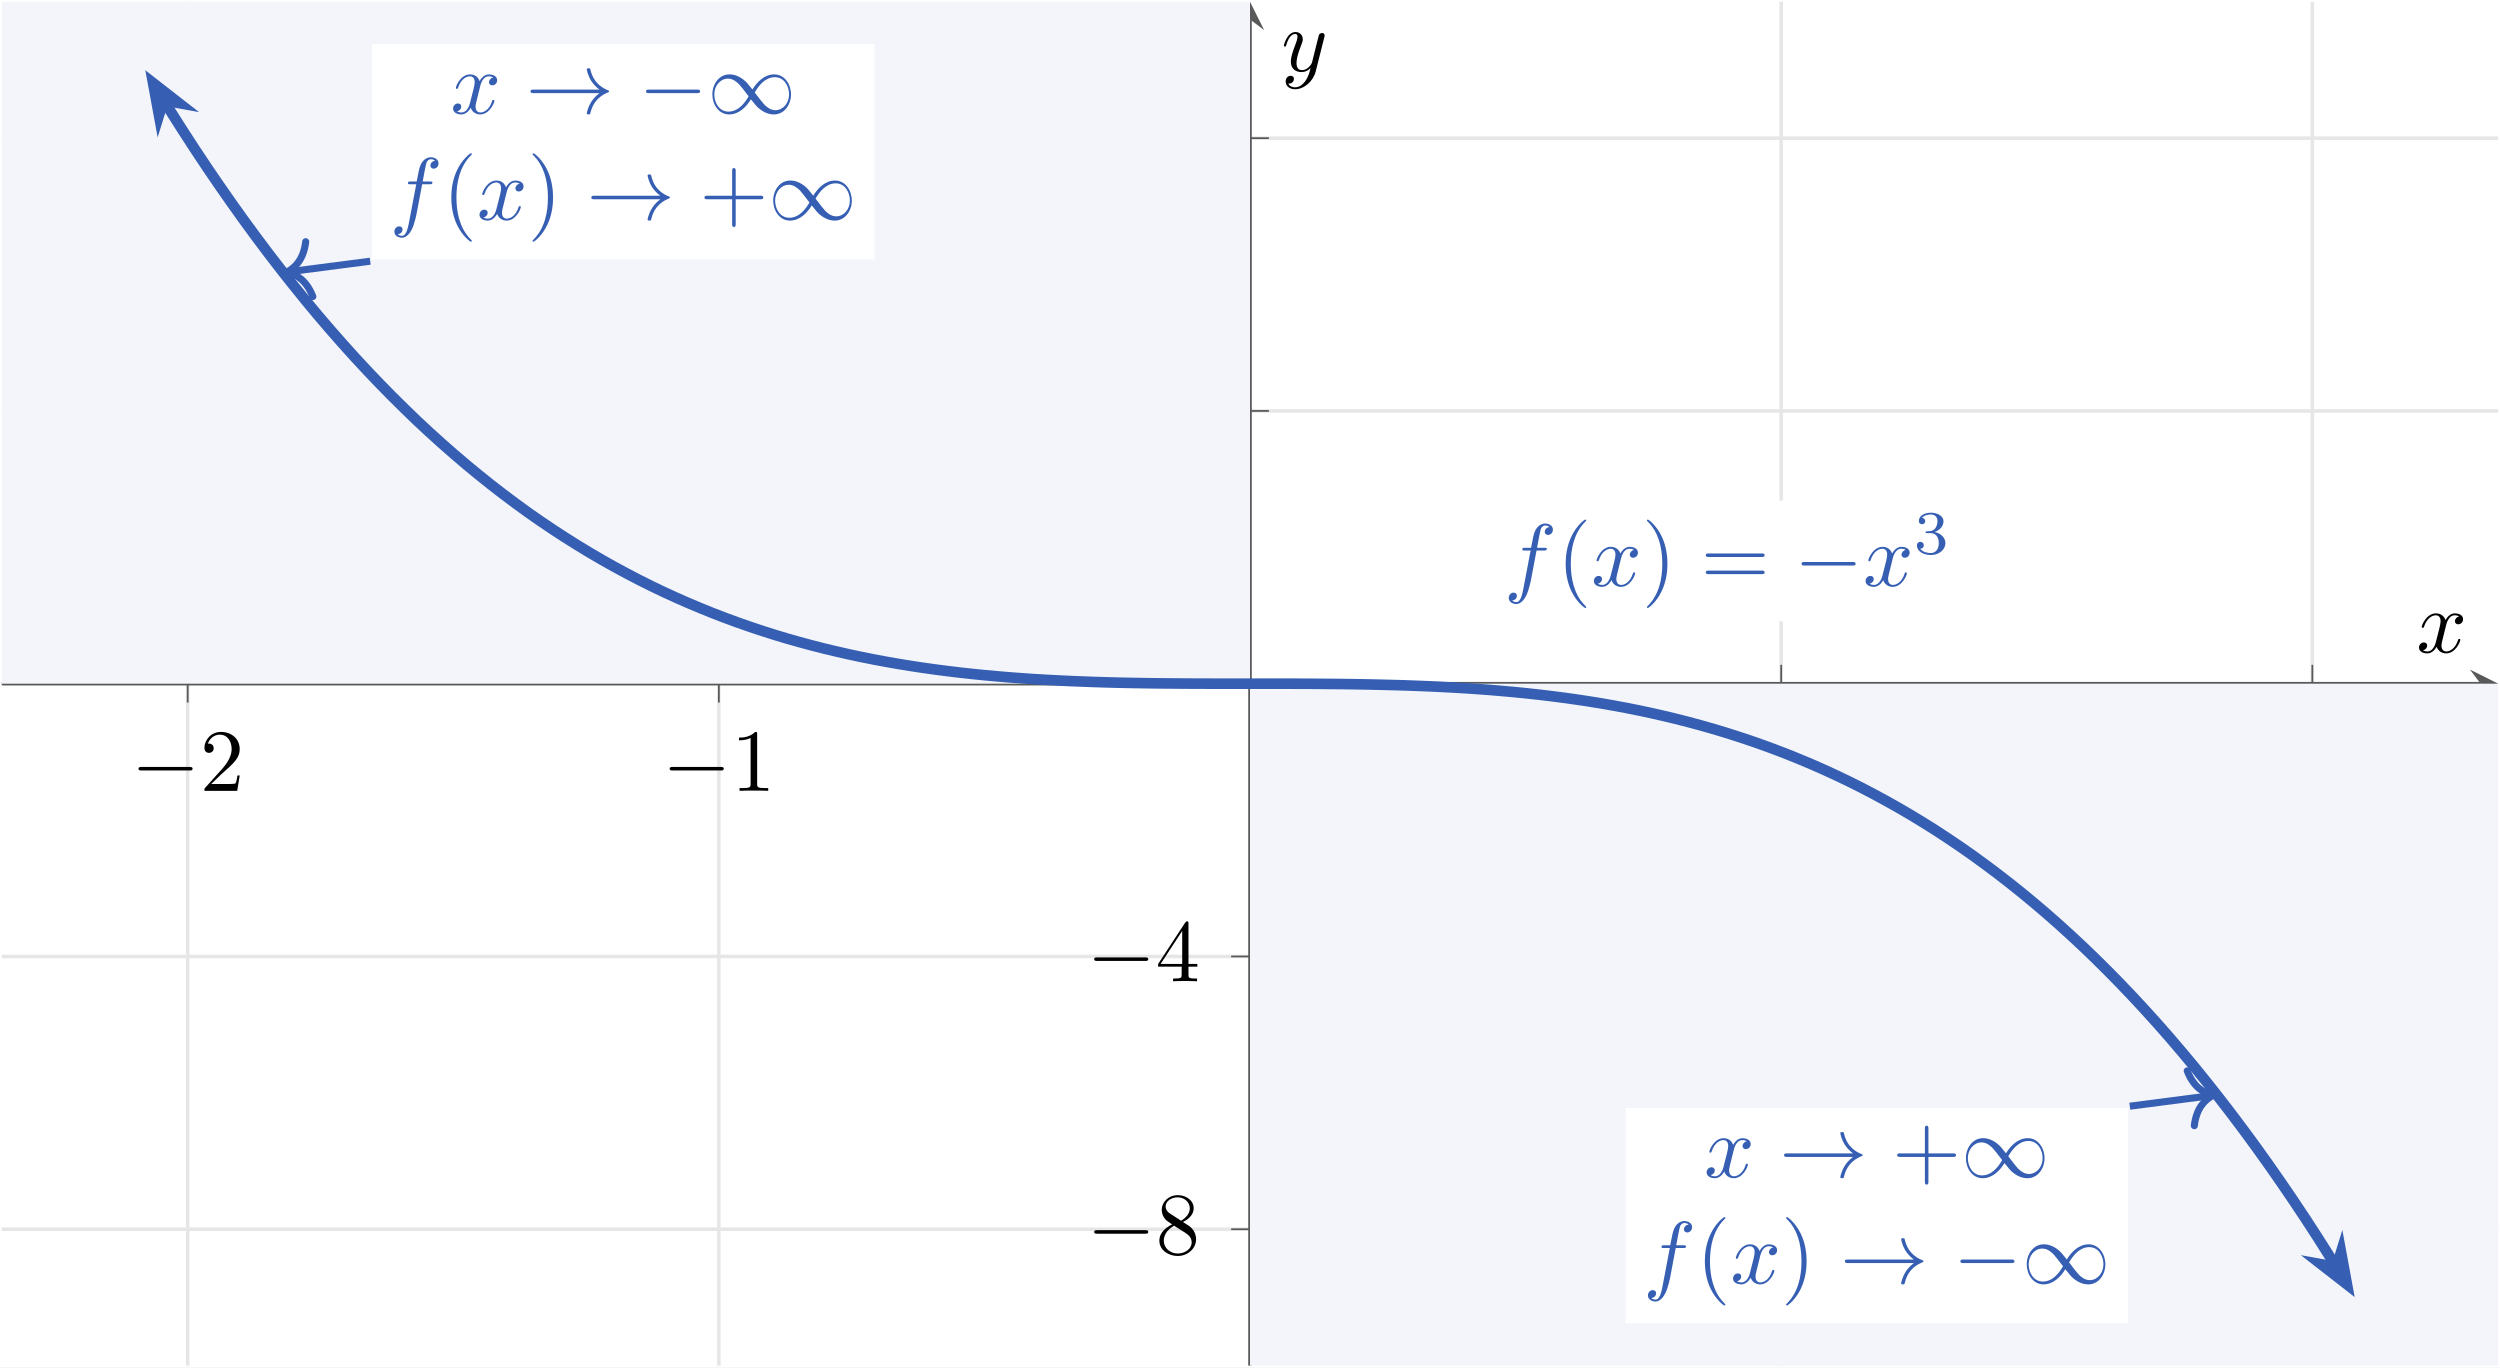
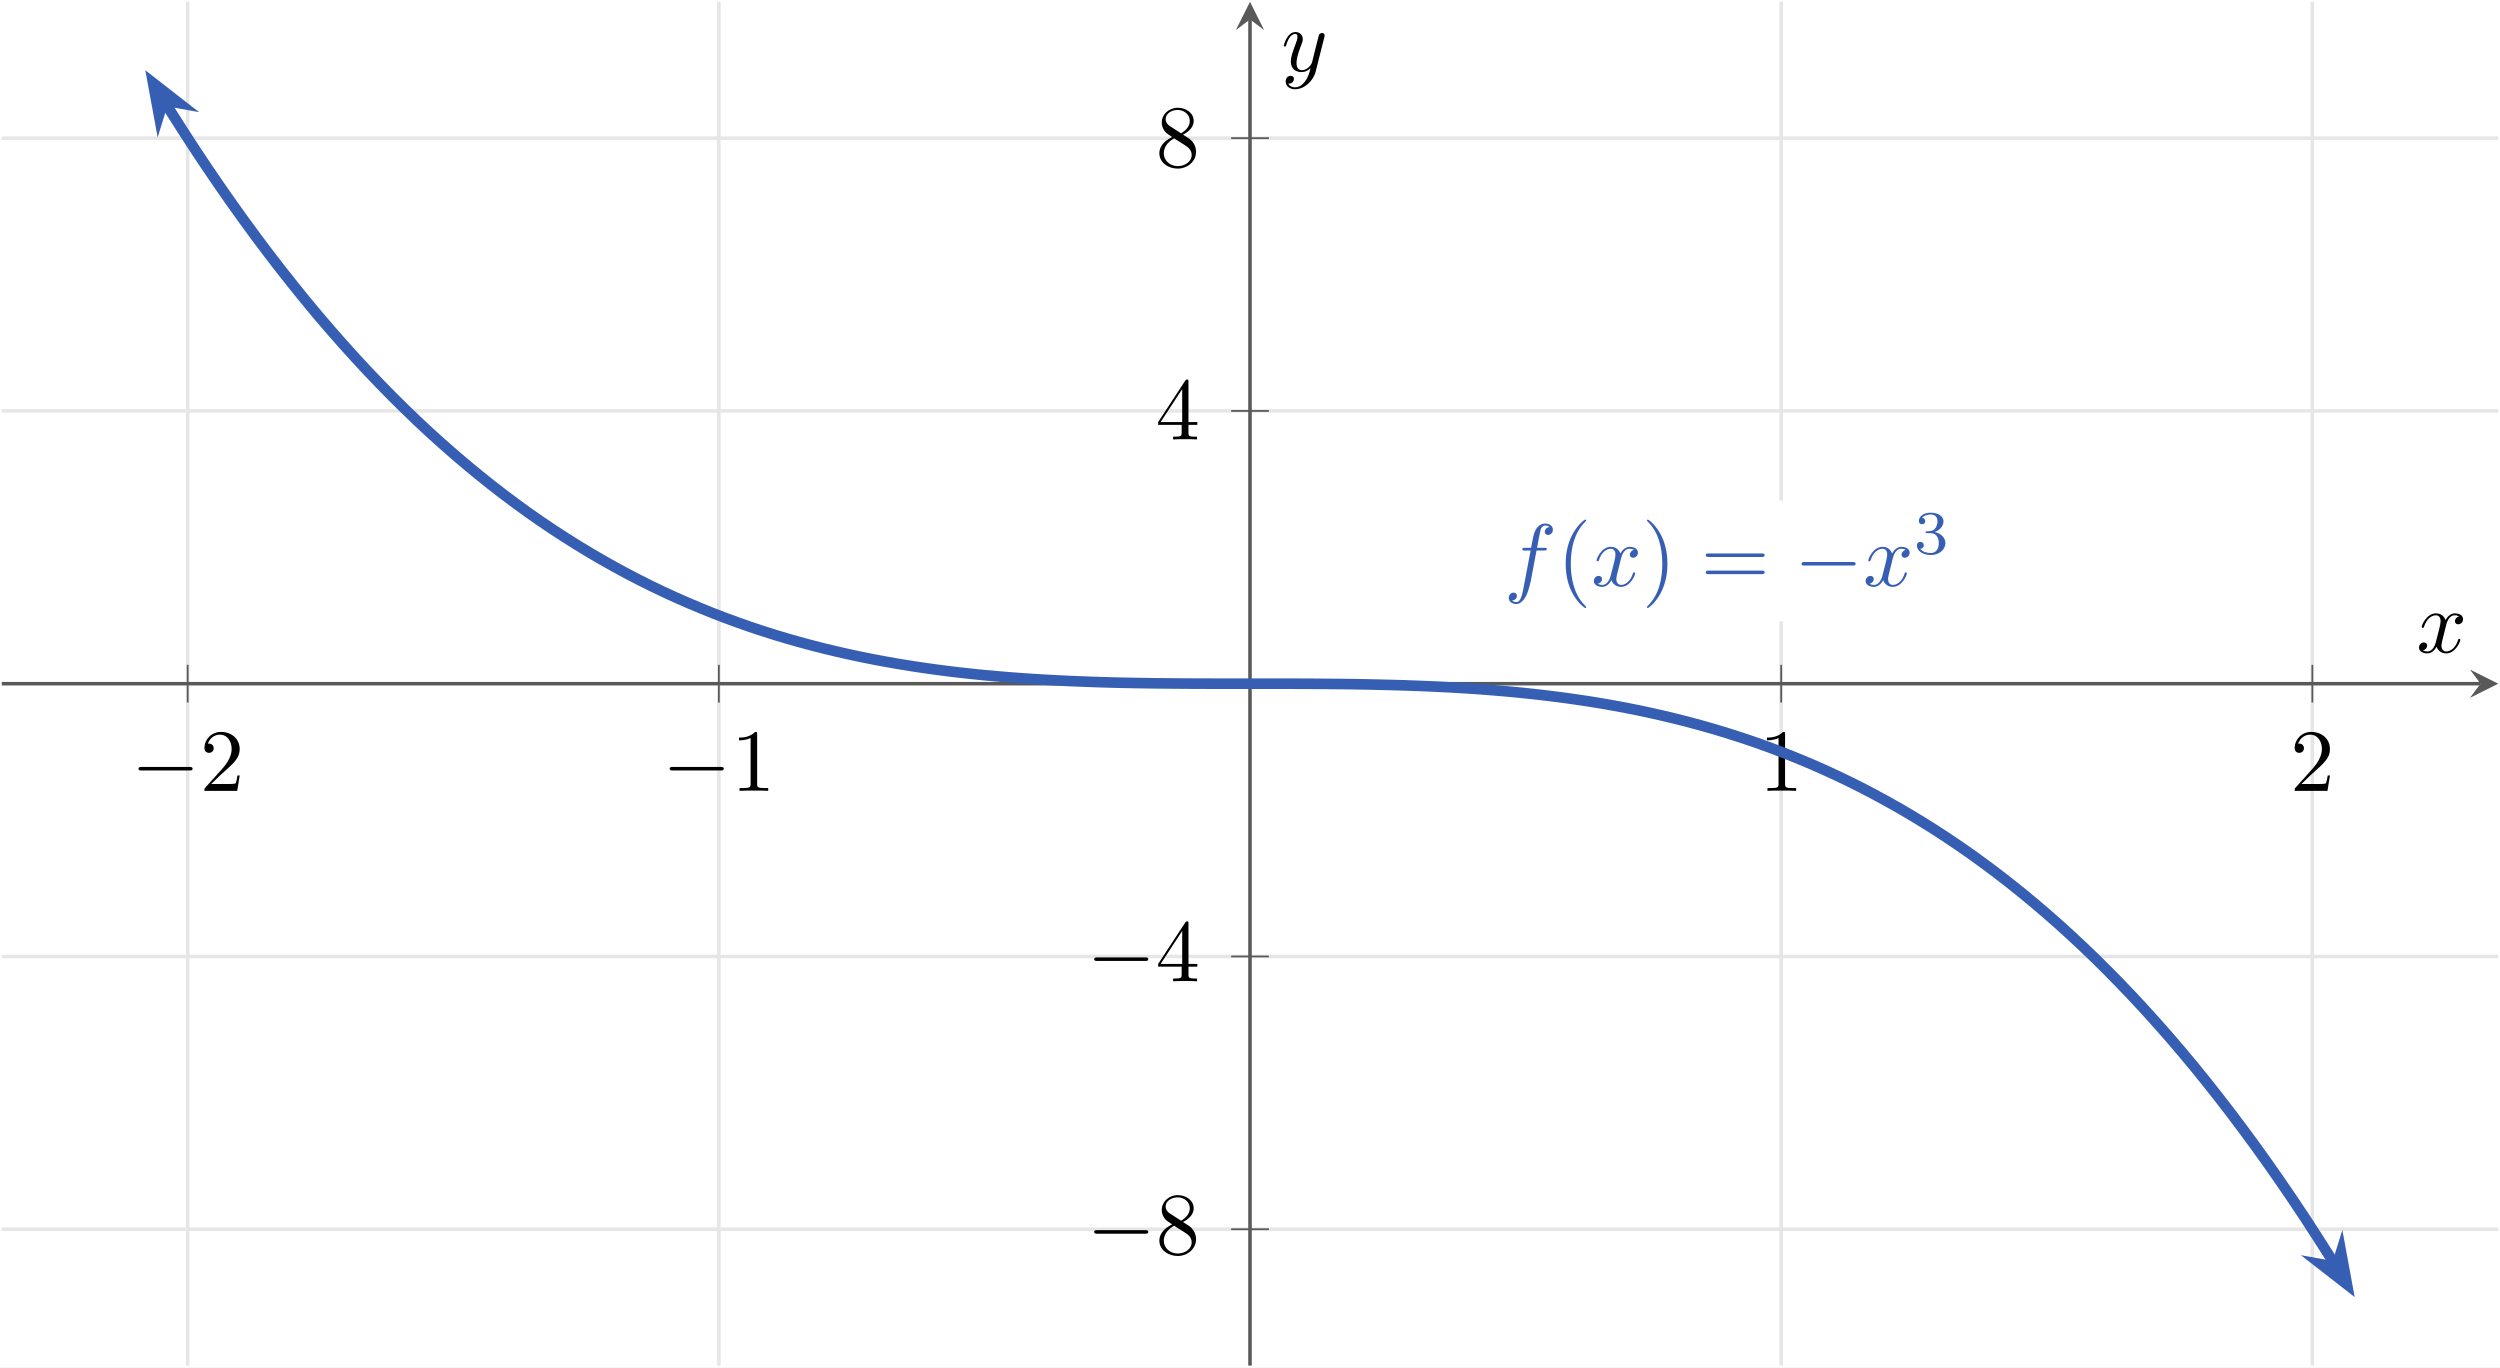
<svg xmlns="http://www.w3.org/2000/svg" xmlns:xlink="http://www.w3.org/1999/xlink" version="1.1" width="281.547pt" height="153.993pt" viewBox="-67.02 -67.02 281.547 153.993">
  <rect x="-67.02" y="-67.02" width="281.547" height="153.993" fill="white" />
  <defs>
    <path id="g0-0" d="M6.565-2.291C6.735-2.291 6.914-2.291 6.914-2.491S6.735-2.69 6.565-2.69H1.176C1.006-2.69 .827-2.69 .827-2.491S1.006-2.291 1.176-2.291H6.565Z" />
-     <path id="g0-33" d="M8.309-2.291C7.761-1.873 7.492-1.465 7.412-1.335C6.964-.648 6.884-.02 6.884-.01C6.884 .11 7.004 .11 7.083 .11C7.253 .11 7.263 .09 7.303-.09C7.532-1.066 8.12-1.903 9.245-2.361C9.365-2.401 9.395-2.421 9.395-2.491S9.335-2.59 9.315-2.6C8.877-2.77 7.671-3.268 7.293-4.941C7.263-5.061 7.253-5.091 7.083-5.091C7.004-5.091 6.884-5.091 6.884-4.971C6.884-4.951 6.974-4.324 7.392-3.656C7.592-3.357 7.88-3.009 8.309-2.69H.907C.727-2.69 .548-2.69 .548-2.491S.727-2.291 .907-2.291H8.309Z" />
-     <path id="g0-49" d="M5.061-2.7C4.523-3.377 4.403-3.527 4.095-3.776C3.537-4.224 2.979-4.403 2.471-4.403C1.305-4.403 .548-3.308 .548-2.142C.548-.996 1.285 .11 2.431 .11S4.403-.797 4.892-1.594C5.43-.917 5.549-.767 5.858-.518C6.416-.07 6.974 .11 7.482 .11C8.648 .11 9.405-.986 9.405-2.152C9.405-3.298 8.667-4.403 7.522-4.403S5.549-3.497 5.061-2.7ZM5.32-2.361C5.729-3.078 6.466-4.085 7.592-4.085C8.648-4.085 9.186-3.049 9.186-2.152C9.186-1.176 8.518-.369 7.641-.369C7.064-.369 6.615-.787 6.406-.996C6.157-1.265 5.928-1.574 5.32-2.361ZM4.633-1.933C4.224-1.215 3.487-.209 2.361-.209C1.305-.209 .767-1.245 .767-2.142C.767-3.118 1.435-3.925 2.311-3.925C2.889-3.925 3.337-3.507 3.547-3.298C3.796-3.029 4.025-2.72 4.633-1.933Z" />
    <path id="g1-102" d="M3.656-3.985H4.513C4.712-3.985 4.812-3.985 4.812-4.184C4.812-4.294 4.712-4.294 4.543-4.294H3.716L3.925-5.43C3.965-5.639 4.105-6.346 4.164-6.466C4.254-6.655 4.423-6.804 4.633-6.804C4.672-6.804 4.932-6.804 5.121-6.625C4.682-6.585 4.583-6.237 4.583-6.087C4.583-5.858 4.762-5.738 4.951-5.738C5.21-5.738 5.499-5.958 5.499-6.336C5.499-6.795 5.041-7.024 4.633-7.024C4.294-7.024 3.666-6.844 3.367-5.858C3.308-5.649 3.278-5.549 3.039-4.294H2.351C2.162-4.294 2.052-4.294 2.052-4.105C2.052-3.985 2.142-3.985 2.331-3.985H2.989L2.242-.05C2.062 .917 1.893 1.823 1.375 1.823C1.335 1.823 1.086 1.823 .897 1.644C1.355 1.614 1.445 1.255 1.445 1.106C1.445 .877 1.265 .757 1.076 .757C.817 .757 .528 .976 .528 1.355C.528 1.803 .966 2.042 1.375 2.042C1.923 2.042 2.321 1.455 2.501 1.076C2.819 .448 3.049-.757 3.059-.827L3.656-3.985Z" />
    <path id="g1-120" d="M3.328-3.009C3.387-3.268 3.616-4.184 4.314-4.184C4.364-4.184 4.603-4.184 4.812-4.055C4.533-4.005 4.334-3.756 4.334-3.517C4.334-3.357 4.443-3.168 4.712-3.168C4.932-3.168 5.25-3.347 5.25-3.746C5.25-4.264 4.663-4.403 4.324-4.403C3.746-4.403 3.397-3.875 3.278-3.646C3.029-4.304 2.491-4.403 2.202-4.403C1.166-4.403 .598-3.118 .598-2.869C.598-2.77 .697-2.77 .717-2.77C.797-2.77 .827-2.79 .847-2.879C1.186-3.935 1.843-4.184 2.182-4.184C2.371-4.184 2.72-4.095 2.72-3.517C2.72-3.208 2.55-2.54 2.182-1.146C2.022-.528 1.674-.11 1.235-.11C1.176-.11 .946-.11 .737-.239C.986-.289 1.205-.498 1.205-.777C1.205-1.046 .986-1.126 .837-1.126C.538-1.126 .289-.867 .289-.548C.289-.09 .787 .11 1.225 .11C1.883 .11 2.242-.588 2.271-.648C2.391-.279 2.75 .11 3.347 .11C4.374 .11 4.941-1.176 4.941-1.425C4.941-1.524 4.852-1.524 4.822-1.524C4.732-1.524 4.712-1.484 4.692-1.415C4.364-.349 3.686-.11 3.367-.11C2.979-.11 2.819-.428 2.819-.767C2.819-.986 2.879-1.205 2.989-1.644L3.328-3.009Z" />
    <path id="g1-121" d="M4.842-3.796C4.882-3.935 4.882-3.955 4.882-4.025C4.882-4.204 4.742-4.294 4.593-4.294C4.493-4.294 4.334-4.234 4.244-4.085C4.224-4.035 4.144-3.726 4.105-3.547C4.035-3.288 3.965-3.019 3.905-2.75L3.457-.956C3.417-.807 2.989-.11 2.331-.11C1.823-.11 1.714-.548 1.714-.917C1.714-1.375 1.883-1.993 2.222-2.869C2.381-3.278 2.421-3.387 2.421-3.587C2.421-4.035 2.102-4.403 1.604-4.403C.658-4.403 .289-2.959 .289-2.869C.289-2.77 .389-2.77 .408-2.77C.508-2.77 .518-2.79 .568-2.949C.837-3.885 1.235-4.184 1.574-4.184C1.654-4.184 1.823-4.184 1.823-3.866C1.823-3.616 1.724-3.357 1.654-3.168C1.255-2.112 1.076-1.544 1.076-1.076C1.076-.189 1.704 .11 2.291 .11C2.68 .11 3.019-.06 3.298-.339C3.168 .179 3.049 .667 2.65 1.196C2.391 1.534 2.012 1.823 1.554 1.823C1.415 1.823 .966 1.793 .797 1.405C.956 1.405 1.086 1.405 1.225 1.285C1.325 1.196 1.425 1.066 1.425 .877C1.425 .568 1.156 .528 1.056 .528C.827 .528 .498 .687 .498 1.176C.498 1.674 .936 2.042 1.554 2.042C2.58 2.042 3.606 1.136 3.885 .01L4.842-3.796Z" />
    <path id="g2-40" d="M3.298 2.391C3.298 2.361 3.298 2.341 3.128 2.172C1.883 .917 1.564-.966 1.564-2.491C1.564-4.224 1.943-5.958 3.168-7.203C3.298-7.323 3.298-7.342 3.298-7.372C3.298-7.442 3.258-7.472 3.198-7.472C3.098-7.472 2.202-6.795 1.614-5.529C1.106-4.433 .986-3.328 .986-2.491C.986-1.714 1.096-.508 1.644 .618C2.242 1.843 3.098 2.491 3.198 2.491C3.258 2.491 3.298 2.461 3.298 2.391Z" />
    <path id="g2-41" d="M2.879-2.491C2.879-3.268 2.77-4.473 2.222-5.599C1.624-6.824 .767-7.472 .667-7.472C.608-7.472 .568-7.432 .568-7.372C.568-7.342 .568-7.323 .757-7.143C1.733-6.157 2.301-4.573 2.301-2.491C2.301-.787 1.933 .966 .697 2.222C.568 2.341 .568 2.361 .568 2.391C.568 2.451 .608 2.491 .667 2.491C.767 2.491 1.664 1.813 2.252 .548C2.76-.548 2.879-1.654 2.879-2.491Z" />
-     <path id="g2-43" d="M4.075-2.291H6.854C6.994-2.291 7.183-2.291 7.183-2.491S6.994-2.69 6.854-2.69H4.075V-5.479C4.075-5.619 4.075-5.808 3.875-5.808S3.676-5.619 3.676-5.479V-2.69H.887C.747-2.69 .558-2.69 .558-2.491S.747-2.291 .887-2.291H3.676V.498C3.676 .638 3.676 .827 3.875 .827S4.075 .638 4.075 .498V-2.291Z" />
    <path id="g2-49" d="M2.929-6.376C2.929-6.615 2.929-6.635 2.7-6.635C2.082-5.998 1.205-5.998 .887-5.998V-5.689C1.086-5.689 1.674-5.689 2.192-5.948V-.787C2.192-.428 2.162-.309 1.265-.309H.946V0C1.295-.03 2.162-.03 2.56-.03S3.826-.03 4.174 0V-.309H3.856C2.959-.309 2.929-.418 2.929-.787V-6.376Z" />
    <path id="g2-50" d="M1.265-.767L2.321-1.793C3.875-3.168 4.473-3.706 4.473-4.702C4.473-5.838 3.577-6.635 2.361-6.635C1.235-6.635 .498-5.719 .498-4.832C.498-4.274 .996-4.274 1.026-4.274C1.196-4.274 1.544-4.394 1.544-4.802C1.544-5.061 1.365-5.32 1.016-5.32C.936-5.32 .917-5.32 .887-5.31C1.116-5.958 1.654-6.326 2.232-6.326C3.138-6.326 3.567-5.519 3.567-4.702C3.567-3.905 3.068-3.118 2.521-2.501L.608-.369C.498-.259 .498-.239 .498 0H4.194L4.473-1.733H4.224C4.174-1.435 4.105-.996 4.005-.847C3.935-.767 3.278-.767 3.059-.767H1.265Z" />
    <path id="g2-52" d="M2.929-1.644V-.777C2.929-.418 2.909-.309 2.172-.309H1.963V0C2.371-.03 2.889-.03 3.308-.03S4.254-.03 4.663 0V-.309H4.453C3.716-.309 3.696-.418 3.696-.777V-1.644H4.692V-1.953H3.696V-6.486C3.696-6.685 3.696-6.745 3.537-6.745C3.447-6.745 3.417-6.745 3.337-6.625L.279-1.953V-1.644H2.929ZM2.989-1.953H.558L2.989-5.669V-1.953Z" />
    <path id="g2-56" d="M1.624-4.553C1.166-4.852 1.126-5.191 1.126-5.36C1.126-5.968 1.773-6.386 2.481-6.386C3.208-6.386 3.846-5.868 3.846-5.151C3.846-4.583 3.457-4.105 2.859-3.756L1.624-4.553ZM3.078-3.606C3.796-3.975 4.284-4.493 4.284-5.151C4.284-6.067 3.397-6.635 2.491-6.635C1.494-6.635 .687-5.898 .687-4.971C.687-4.792 .707-4.344 1.126-3.875C1.235-3.756 1.604-3.507 1.853-3.337C1.275-3.049 .418-2.491 .418-1.504C.418-.448 1.435 .219 2.481 .219C3.606 .219 4.553-.608 4.553-1.674C4.553-2.032 4.443-2.481 4.065-2.899C3.875-3.108 3.716-3.208 3.078-3.606ZM2.082-3.188L3.308-2.411C3.587-2.222 4.055-1.923 4.055-1.315C4.055-.578 3.308-.06 2.491-.06C1.634-.06 .917-.677 .917-1.504C.917-2.082 1.235-2.72 2.082-3.188Z" />
    <path id="g2-61" d="M6.844-3.258C6.994-3.258 7.183-3.258 7.183-3.457S6.994-3.656 6.854-3.656H.887C.747-3.656 .558-3.656 .558-3.457S.747-3.258 .897-3.258H6.844ZM6.854-1.325C6.994-1.325 7.183-1.325 7.183-1.524S6.994-1.724 6.844-1.724H.897C.747-1.724 .558-1.724 .558-1.524S.747-1.325 .887-1.325H6.854Z" />
    <path id="g3-51" d="M1.904-2.329C2.448-2.329 2.838-1.953 2.838-1.206C2.838-.342 2.336-.084 1.932-.084C1.653-.084 1.039-.16 .746-.572C1.074-.586 1.151-.816 1.151-.962C1.151-1.186 .983-1.346 .767-1.346C.572-1.346 .377-1.227 .377-.941C.377-.286 1.102 .139 1.946 .139C2.915 .139 3.585-.509 3.585-1.206C3.585-1.75 3.138-2.294 2.371-2.455C3.103-2.72 3.368-3.243 3.368-3.668C3.368-4.219 2.734-4.631 1.96-4.631S.593-4.254 .593-3.696C.593-3.459 .746-3.327 .955-3.327C1.172-3.327 1.311-3.487 1.311-3.682C1.311-3.884 1.172-4.031 .955-4.045C1.2-4.352 1.681-4.428 1.939-4.428C2.253-4.428 2.692-4.275 2.692-3.668C2.692-3.375 2.594-3.055 2.413-2.838C2.183-2.573 1.988-2.559 1.639-2.538C1.465-2.525 1.451-2.525 1.416-2.518C1.402-2.518 1.346-2.504 1.346-2.427C1.346-2.329 1.409-2.329 1.527-2.329H1.904Z" />
  </defs>
  <g id="page1">
    <path d="M-45.883 86.773V-66.821M13.938 86.773V-66.821M133.575 86.773V-66.821M193.394 86.773V-66.821" stroke="#e6e6e6" fill="none" stroke-width=".399" stroke-miterlimit="10" />
    <path d="M-66.82 71.414H214.328M-66.82 40.695H214.328M-66.82-20.742H214.328M-66.82-51.461H214.328" stroke="#e6e6e6" fill="none" stroke-width=".399" stroke-miterlimit="10" />
    <path d="M-45.883 12.102V7.852M13.938 12.102V7.852M133.575 12.102V7.852M193.394 12.102V7.852" stroke="#595959" fill="none" stroke-width=".199" stroke-miterlimit="10" />
    <path d="M71.629 71.414H75.882M71.629 40.695H75.882M71.629-20.742H75.882M71.629-51.461H75.882" stroke="#595959" fill="none" stroke-width=".199" stroke-miterlimit="10" />
    <path d="M-66.82 9.977H212.335" stroke="#595959" fill="none" stroke-width=".399" stroke-miterlimit="10" />
    <path d="M214.328 9.977L211.14 8.383L212.336 9.977L211.14 11.57" fill="#595959" />
    <path d="M73.754 86.773V-64.828" stroke="#595959" fill="none" stroke-width=".399" stroke-miterlimit="10" />
    <path d="M73.754-66.82L72.16-63.633L73.754-64.828L75.348-63.633" fill="#595959" />
    <g transform="matrix(1 0 0 1 14.3724 -64.5311)">
      <use x="-66.62" y="86.574" xlink:href="#g0-0" />
      <use x="-58.871" y="86.574" xlink:href="#g2-50" />
    </g>
    <g transform="matrix(1 0 0 1 74.19138 -64.5311)">
      <use x="-66.62" y="86.574" xlink:href="#g0-0" />
      <use x="-58.871" y="86.574" xlink:href="#g2-49" />
    </g>
    <g transform="matrix(1 0 0 1 197.7042 -64.5311)">
      <use x="-66.62" y="86.574" xlink:href="#g2-49" />
    </g>
    <g transform="matrix(1 0 0 1 257.5232 -64.5311)">
      <use x="-66.62" y="86.574" xlink:href="#g2-50" />
    </g>
    <g transform="matrix(1 0 0 1 121.9996 -12.365)">
      <use x="-66.62" y="86.574" xlink:href="#g0-0" />
      <use x="-58.871" y="86.574" xlink:href="#g2-56" />
    </g>
    <g transform="matrix(1 0 0 1 121.9996 -43.0835)">
      <use x="-66.62" y="86.574" xlink:href="#g0-0" />
      <use x="-58.871" y="86.574" xlink:href="#g2-52" />
    </g>
    <g transform="matrix(1 0 0 1 129.7483 -104.1055)">
      <use x="-66.62" y="86.574" xlink:href="#g2-52" />
    </g>
    <g transform="matrix(1 0 0 1 129.7483 -134.824)">
      <use x="-66.62" y="86.574" xlink:href="#g2-56" />
    </g>
-     <path d="M-66.82 9.977V-66.821H73.754V9.977Z" fill="#f3f5fa" />
-     <path d="M73.754 86.773V9.977H214.328V86.773Z" fill="#f3f5fa" />
    <path d="M-48.441-55.465L-49.277-56.84L-47.887-54.602L-46.496-52.414L-45.109-50.274L-43.719-48.184L-42.328-46.145L-40.938-44.153L-39.547-42.207L-38.156-40.309L-36.766-38.457L-35.375-36.653L-33.984-34.895L-32.598-33.18L-31.207-31.508L-29.816-29.883L-28.426-28.301L-27.035-26.758L-25.645-25.258L-24.254-23.801L-22.863-22.383L-21.473-21.008L-20.086-19.668L-18.695-18.371L-17.305-17.114L-15.914-15.891L-14.524-14.707L-13.133-13.559L-11.742-12.445L-10.352-11.371L-8.961-10.328L-7.574-9.32L-6.184-8.348L-4.793-7.41L-3.402-6.504L-2.012-5.629L-.621-4.785L.769-3.973L2.16-3.191L3.551-2.438L4.938-1.715L6.328-1.02L7.719-.355L9.109 .285L10.5 .895L11.891 1.48L13.281 2.043L14.672 2.578L16.062 3.086L17.453 3.574L18.84 4.035L20.23 4.477L21.621 4.895L23.012 5.289L24.402 5.664L25.793 6.02L27.184 6.352L28.574 6.668L29.965 6.965L31.352 7.242L32.742 7.504L34.133 7.746L35.523 7.973L36.914 8.184L38.304 8.379L39.696 8.559L41.086 8.727L42.477 8.879L43.864 9.02L45.254 9.145L46.645 9.262L48.035 9.367L49.425 9.461L50.816 9.543L52.206 9.617L53.597 9.684L54.989 9.738L56.374 9.789L57.766 9.832L59.157 9.867L60.547 9.895L61.938 9.918L63.328 9.938L64.719 9.949L66.109 9.961L67.499 9.969L68.886 9.973L70.278 9.977H71.668H73.058H74.45H75.84H77.231L78.621 9.98L80.011 9.984L81.398 9.992L82.79 10.004L84.18 10.016L85.57 10.035L86.96 10.059L88.352 10.09L89.743 10.125L91.132 10.164L92.523 10.215L93.91 10.27L95.3 10.336L96.692 10.41L98.082 10.492L99.472 10.586L100.864 10.691L102.254 10.809L103.644 10.934L105.035 11.074L106.421 11.227L107.812 11.395L109.204 11.574L110.594 11.77L111.984 11.98L113.374 12.207L114.766 12.453L116.156 12.711L117.546 12.988L118.933 13.285L120.325 13.602L121.715 13.934L123.106 14.289L124.496 14.664L125.886 15.059L127.278 15.477L128.667 15.918L130.059 16.379L131.446 16.867L132.835 17.375L134.226 17.91L135.618 18.473L137.007 19.055L138.399 19.668L139.79 20.309L141.179 20.973L142.571 21.668L143.957 22.391L145.347 23.145L146.738 23.926L148.129 24.738L149.519 25.582L150.911 26.453L152.3 27.363L153.691 28.301L155.082 29.273L156.469 30.281L157.859 31.32L159.25 32.398L160.641 33.508L162.031 34.656L163.422 35.84L164.812 37.062L166.203 38.324L167.594 39.621L168.981 40.957L170.371 42.336L171.762 43.754L173.153 45.211L174.542 46.711L175.934 48.25L177.325 49.832L178.714 51.461L180.106 53.129L181.493 54.844L182.882 56.605L184.274 58.41L185.665 60.262L187.054 62.156L188.446 64.102L189.835 66.094L191.226 68.133L192.618 70.223L194.007 72.363L195.394 74.551L196.786 76.789L195.95 75.414" stroke="#365fb3" fill="none" stroke-width="1.196" stroke-miterlimit="10" />
    <path d="M-49.785-57.676L-49.117-54.043L-48.598-55.719L-46.871-55.406Z" fill="#365fb3" />
    <path d="M-49.785-57.676L-49.117-54.043L-48.598-55.719L-46.871-55.406Z" stroke="#365fb3" fill="none" stroke-width="1.195" stroke-miterlimit="10" />
    <path d="M197.293 77.625L196.625 73.992L196.106 75.668L194.379 75.356Z" fill="#365fb3" />
    <path d="M197.293 77.625L196.625 73.992L196.106 75.668L194.379 75.356Z" stroke="#365fb3" fill="none" stroke-width="1.195" stroke-miterlimit="10" />
-     <path d="M-25.125-37.805H31.461V-62.047H-25.125Z" fill="#fff" />
-     <g fill="#365fb3" transform="matrix(1 0 0 1 43.4883 -128.8603)">
-       <use x="-59.771" y="74.619" xlink:href="#g1-120" />
-       <use x="-51.31" y="74.619" xlink:href="#g0-33" />
-       <use x="-38.58" y="74.619" xlink:href="#g0-0" />
-       <use x="-30.831" y="74.619" xlink:href="#g0-49" />
-       <use x="-66.62" y="86.574" xlink:href="#g1-102" />
-       <use x="-60.67" y="86.574" xlink:href="#g2-40" />
-       <use x="-56.796" y="86.574" xlink:href="#g1-120" />
-       <use x="-51.102" y="86.574" xlink:href="#g2-41" />
-       <use x="-44.46" y="86.574" xlink:href="#g0-33" />
-       <use x="-31.73" y="86.574" xlink:href="#g2-43" />
-       <use x="-23.981" y="86.574" xlink:href="#g0-49" />
-     </g>
-     <path d="M-25.324-37.606L-34.324-36.434" stroke="#365fb3" fill="none" stroke-width=".797" stroke-miterlimit="10" />
-     <path d="M-31.789-33.625C-32.492-35.418-33.637-36.156-34.719-36.383C-33.73-36.879-32.812-37.887-32.594-39.797" stroke="#365fb3" fill="none" stroke-width=".797" stroke-miterlimit="10" stroke-linecap="round" stroke-linejoin="round" />
-     <path d="M116.046 82H172.637V57.758H116.046Z" fill="#fff" />
-     <g fill="#365fb3" transform="matrix(1 0 0 1 184.6612 -9.0579)">
-       <use x="-59.771" y="74.619" xlink:href="#g1-120" />
-       <use x="-51.31" y="74.619" xlink:href="#g0-33" />
-       <use x="-38.58" y="74.619" xlink:href="#g2-43" />
-       <use x="-30.831" y="74.619" xlink:href="#g0-49" />
-       <use x="-66.62" y="86.574" xlink:href="#g1-102" />
-       <use x="-60.67" y="86.574" xlink:href="#g2-40" />
-       <use x="-56.796" y="86.574" xlink:href="#g1-120" />
-       <use x="-51.102" y="86.574" xlink:href="#g2-41" />
-       <use x="-44.46" y="86.574" xlink:href="#g0-33" />
-       <use x="-31.73" y="86.574" xlink:href="#g0-0" />
-       <use x="-23.981" y="86.574" xlink:href="#g0-49" />
-     </g>
-     <path d="M172.835 57.559L181.835 56.387" stroke="#365fb3" fill="none" stroke-width=".797" stroke-miterlimit="10" />
-     <path d="M179.301 53.582C180.004 55.371 181.149 56.113 182.231 56.336C181.239 56.832 180.325 57.84 180.102 59.75" stroke="#365fb3" fill="none" stroke-width=".797" stroke-miterlimit="10" stroke-linecap="round" stroke-linejoin="round" />
    <path d="M100.871 2.949H154.45V-10.641H100.871Z" fill="#fff" />
    <g fill="#365fb3" transform="matrix(1 0 0 1 168.9872 -87.61099)">
      <use x="-66.62" y="86.574" xlink:href="#g1-102" />
      <use x="-60.67" y="86.574" xlink:href="#g2-40" />
      <use x="-56.796" y="86.574" xlink:href="#g1-120" />
      <use x="-51.102" y="86.574" xlink:href="#g2-41" />
      <use x="-44.46" y="86.574" xlink:href="#g2-61" />
      <use x="-33.944" y="86.574" xlink:href="#g0-0" />
      <use x="-26.195" y="86.574" xlink:href="#g1-120" />
      <use x="-20.501" y="82.959" xlink:href="#g3-51" />
    </g>
    <g transform="matrix(1 0 0 1 271.7362 -80.11689)">
      <use x="-66.62" y="86.574" xlink:href="#g1-120" />
    </g>
    <g transform="matrix(1 0 0 1 143.8952 -145.5843)">
      <use x="-66.62" y="86.574" xlink:href="#g1-121" />
    </g>
  </g>
</svg>
